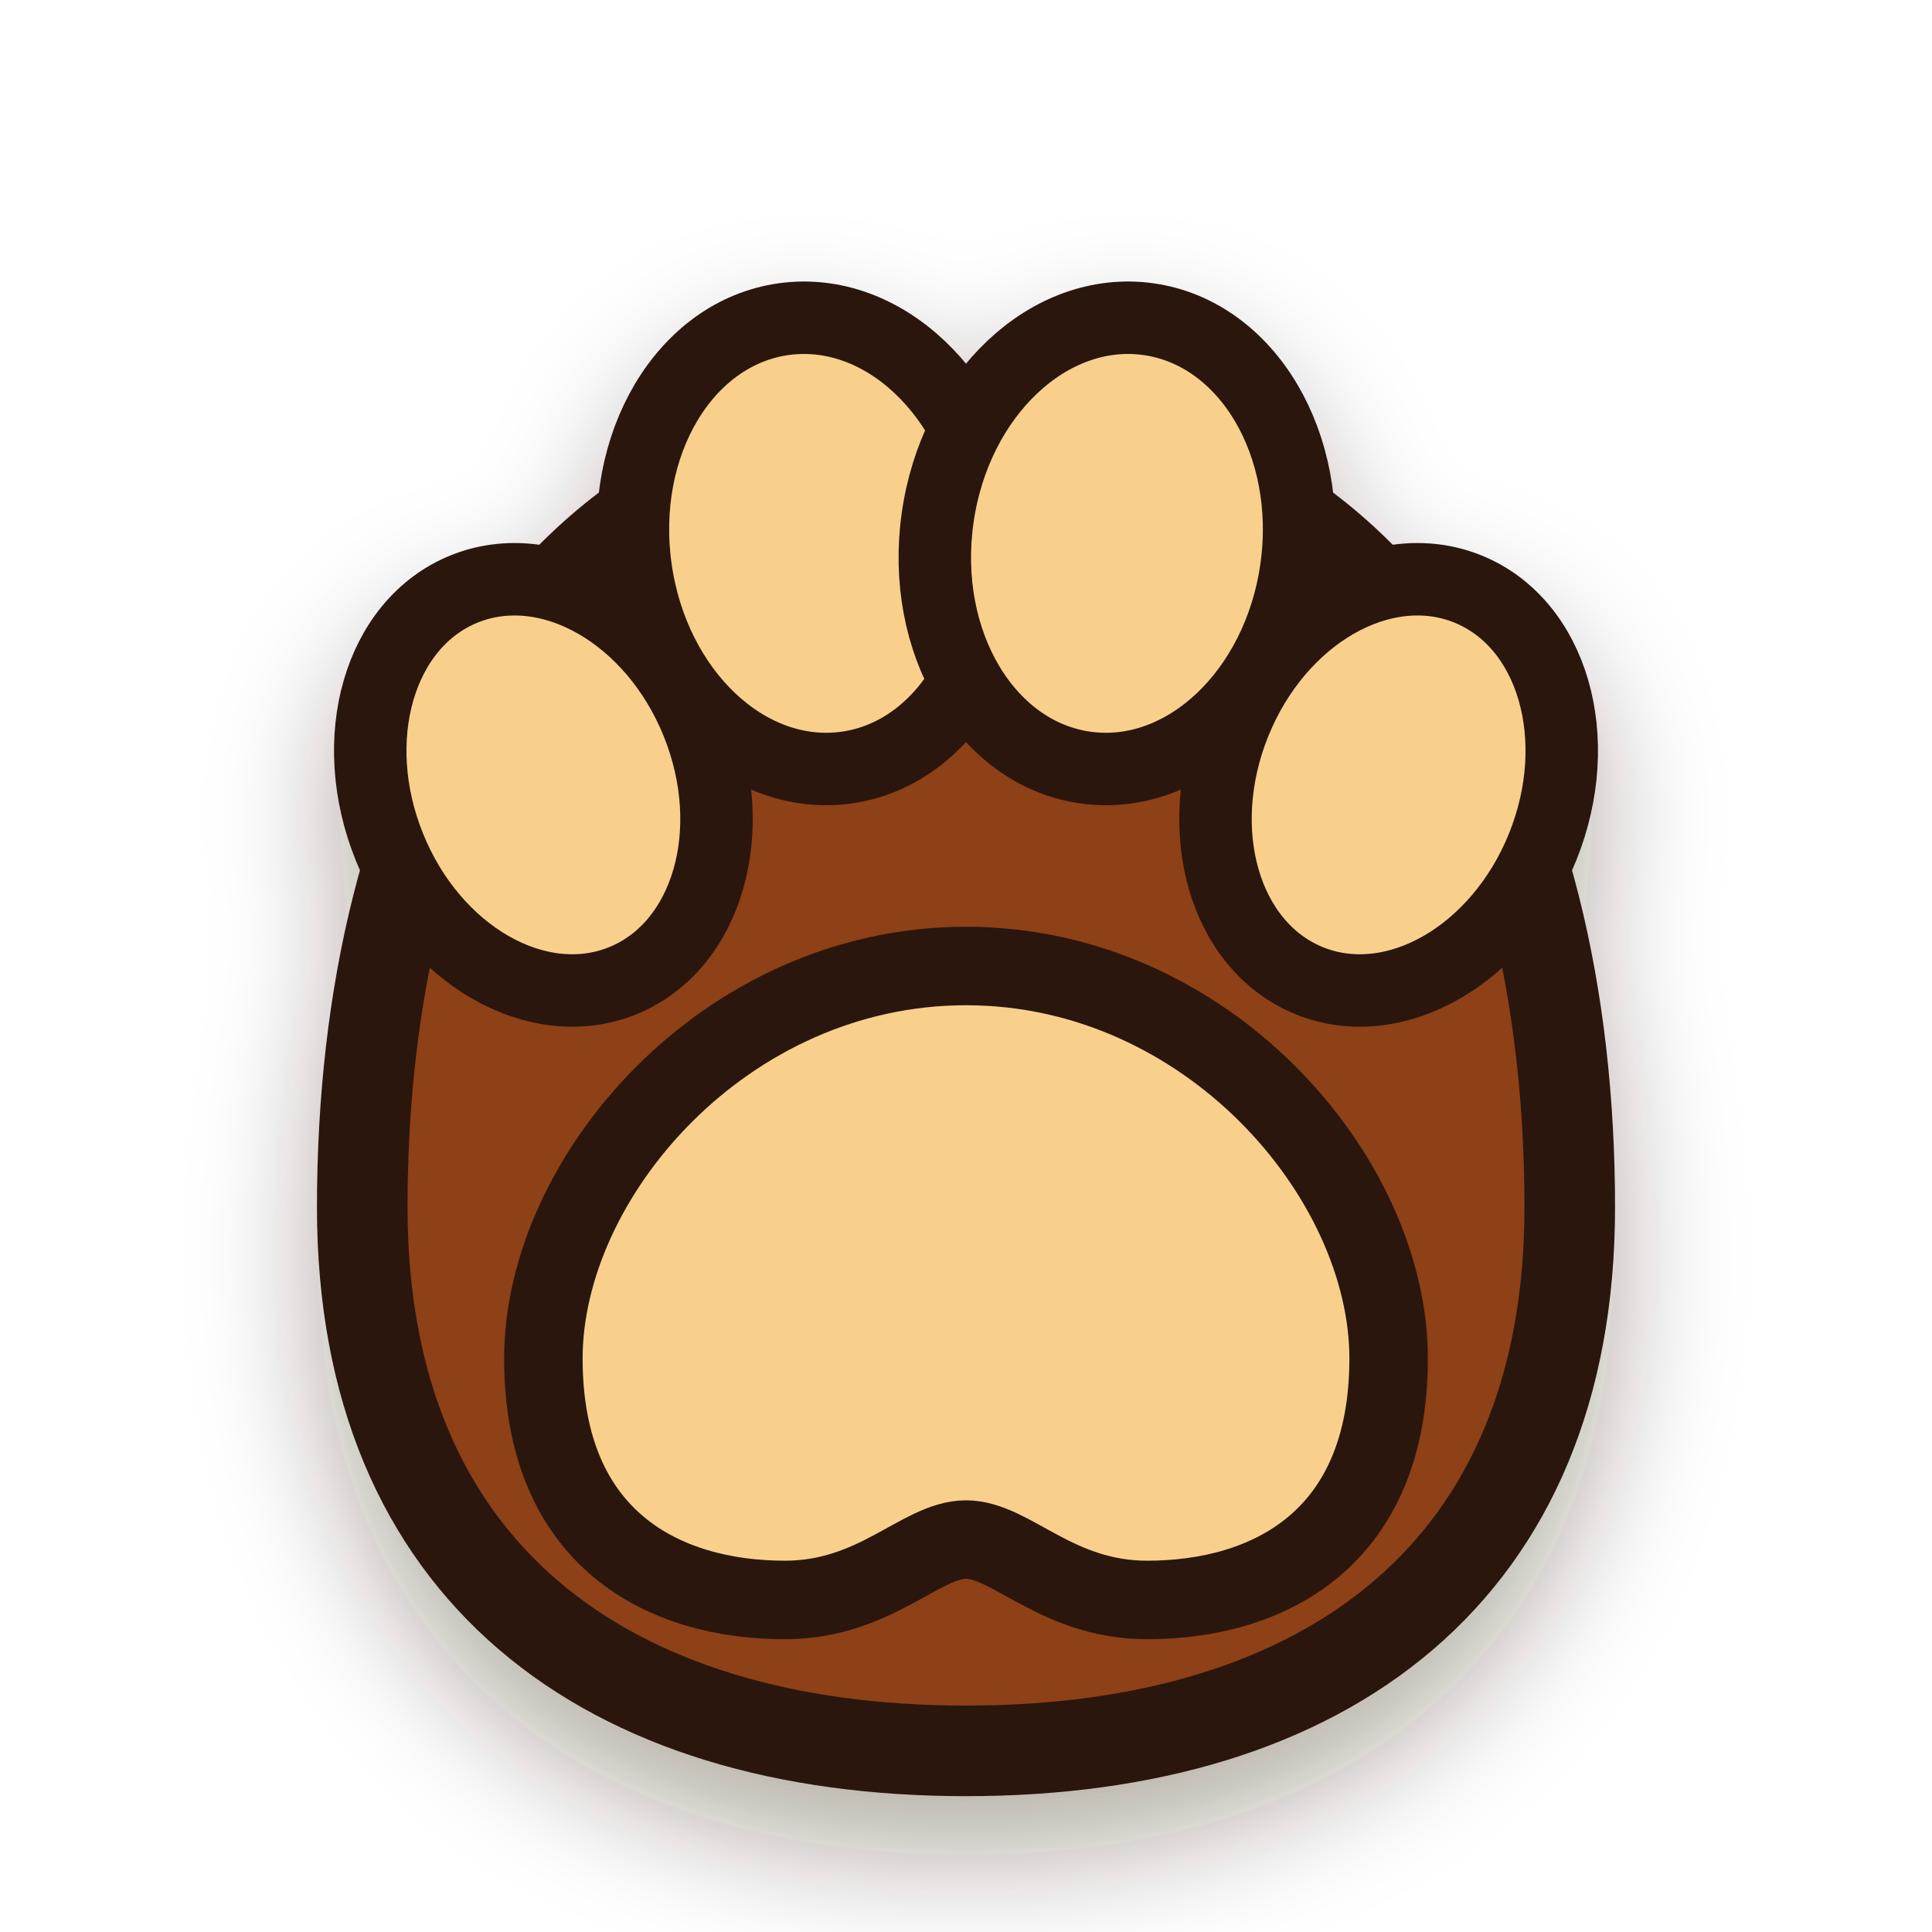
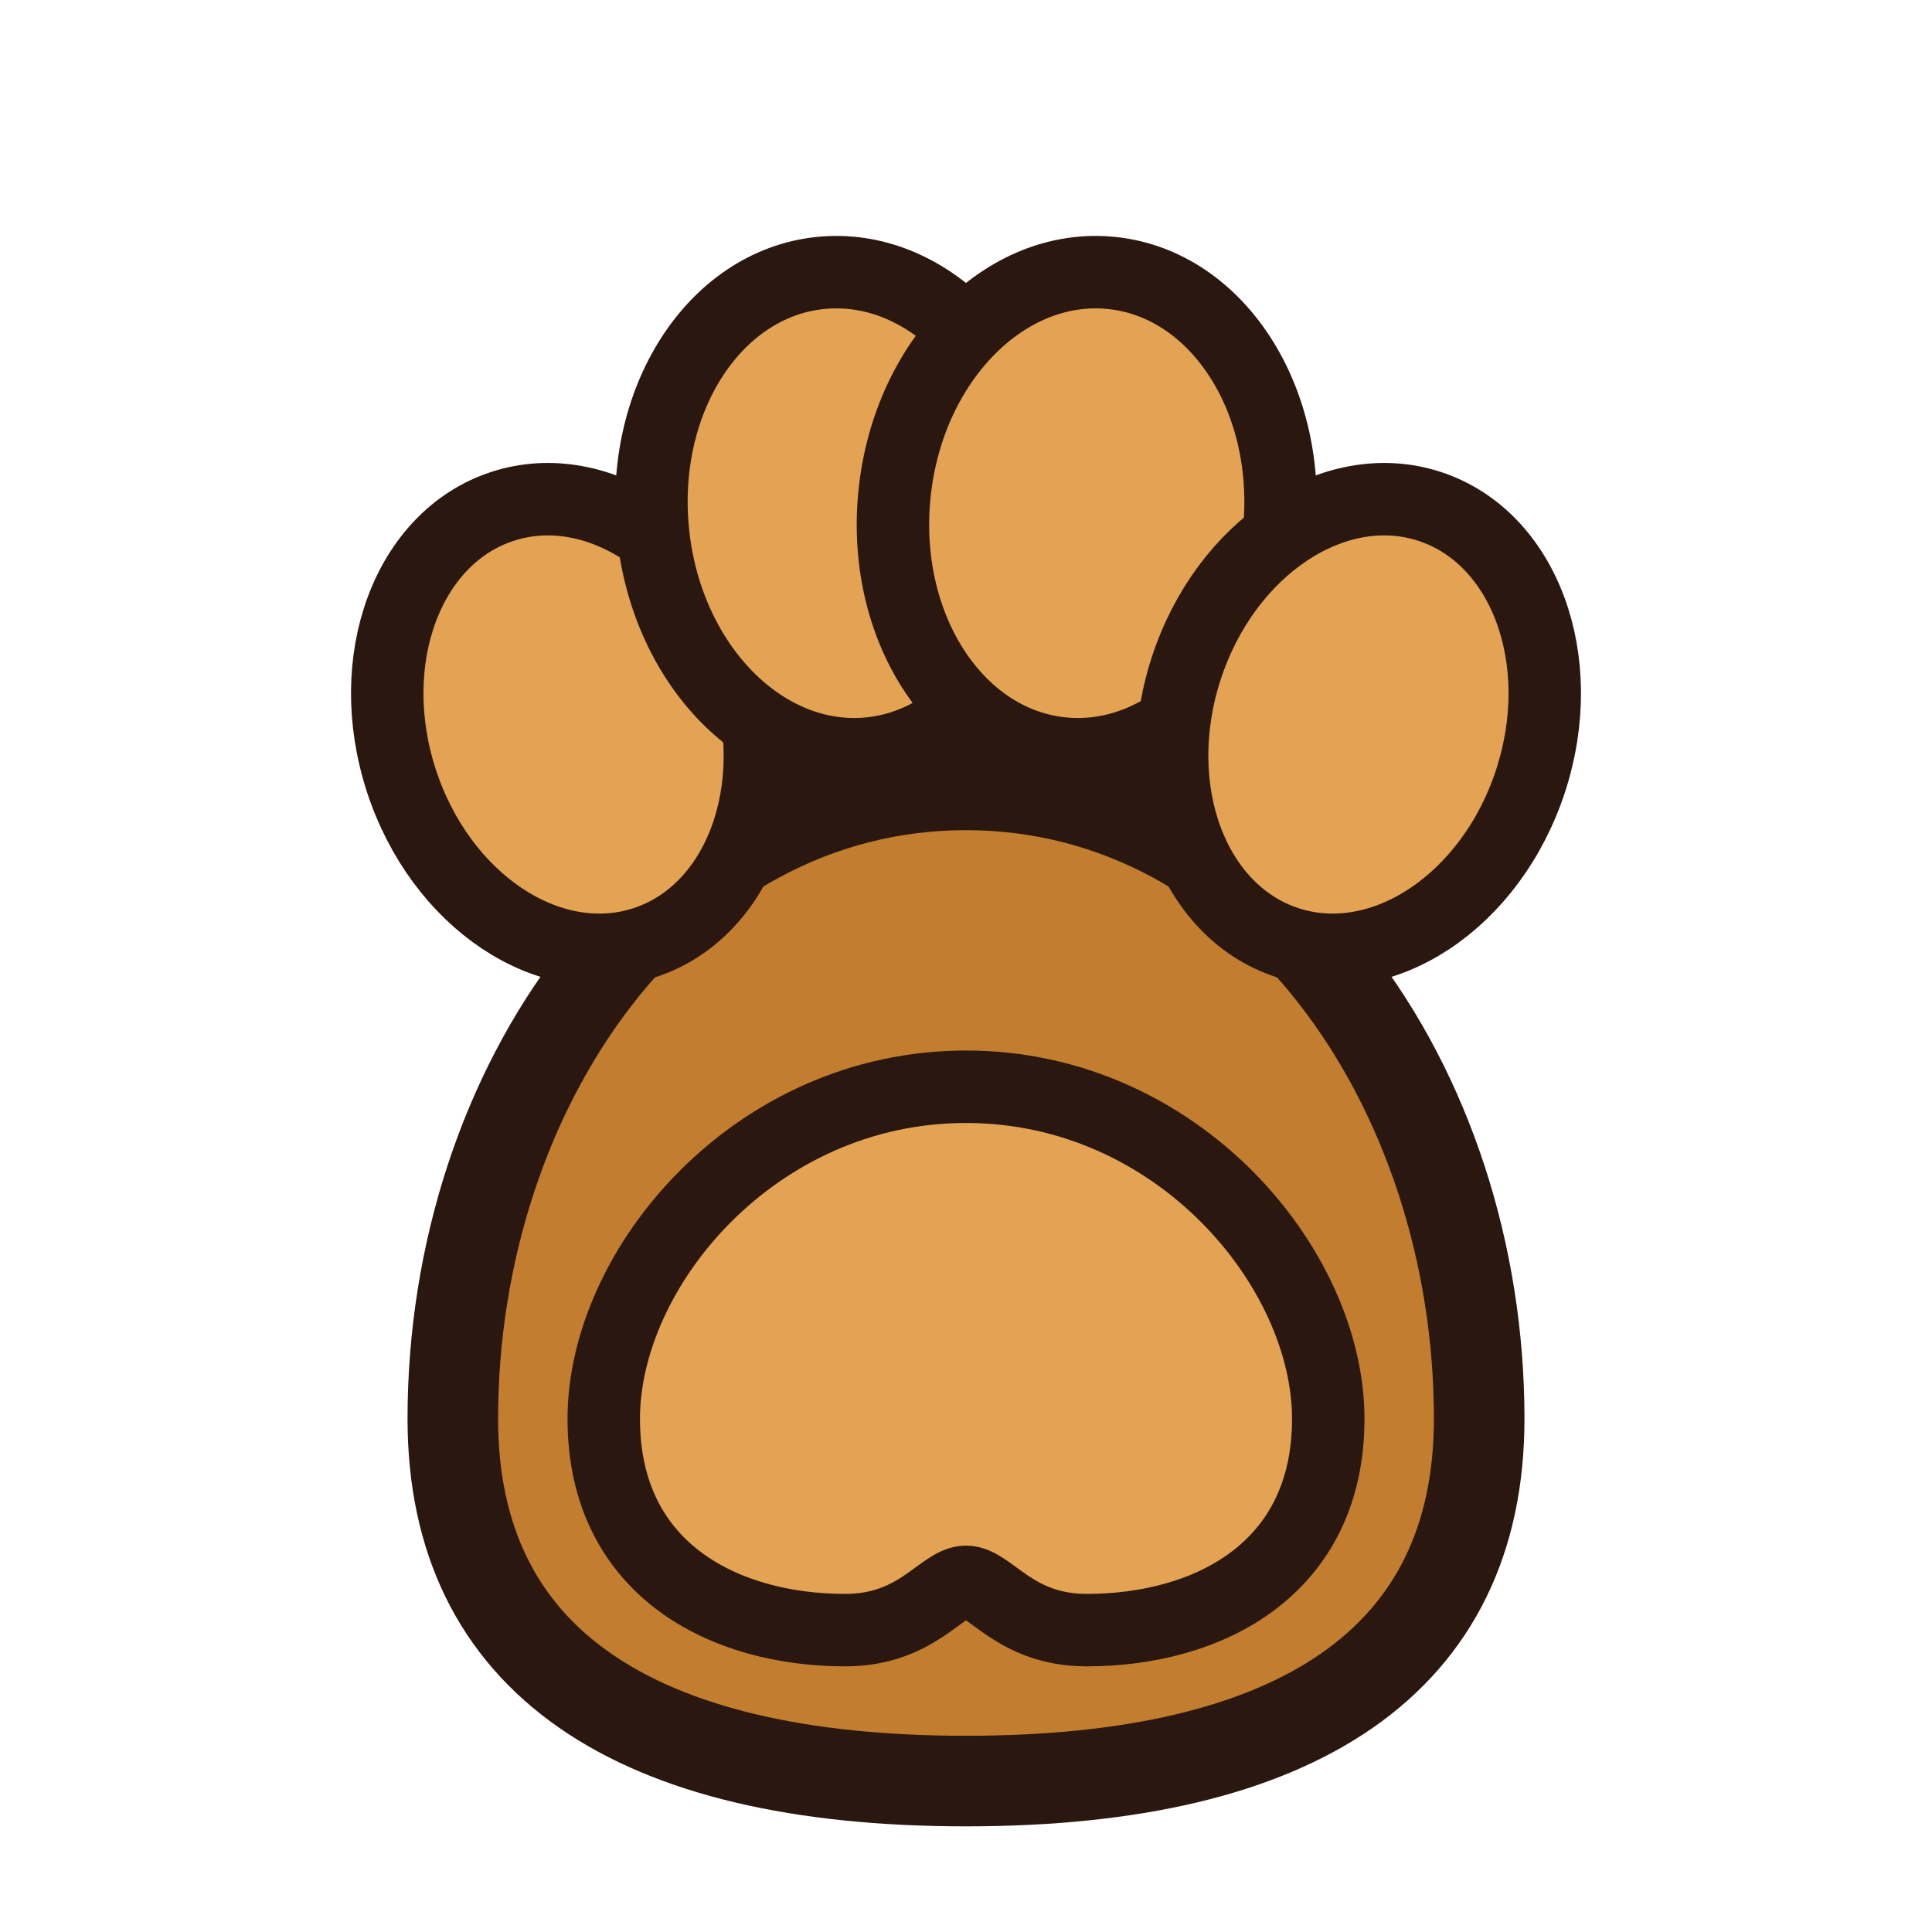
- <svg xmlns="http://www.w3.org/2000/svg" width="36" height="36" viewBox="0 0 64 64">
-   <defs>
-     <filter id="paw-shadow" x="-20%" y="-20%" width="140%" height="140%">
-       <feDropShadow dx="0" dy="2" stdDeviation="2" flood-color="#2A1710" flood-opacity="0.35" />
-     </filter>
-   </defs>
-   <g filter="url(#paw-shadow)">
-     <path d="M 32 14 C 18 14 12 26 12 40 C 12 52 20 58 32 58 C 44 58 52 52 52 40 C 52 26 46 14 32 14 Z" fill="#8E3F15" stroke="#2A1710" stroke-width="3" stroke-linejoin="round" />
-     <ellipse cx="18" cy="26" rx="5.5" ry="7" transform="rotate(-22 18 26)" fill="#F8D08C" stroke="#2A1710" stroke-width="2.4" />
-     <ellipse cx="27" cy="18" rx="6" ry="7.5" transform="rotate(-8 27 18)" fill="#F8D08C" stroke="#2A1710" stroke-width="2.4" />
-     <ellipse cx="37" cy="18" rx="6" ry="7.5" transform="rotate(8 37 18)" fill="#F8D08C" stroke="#2A1710" stroke-width="2.4" />
-     <ellipse cx="46" cy="26" rx="5.5" ry="7" transform="rotate(22 46 26)" fill="#F8D08C" stroke="#2A1710" stroke-width="2.4" />
-     <path d="M 32 32 C 24 32 18 39 18 45 C 18 51 22 53 26 53 C 29 53 30.5 51 32 51 C 33.5 51 35 53 38 53 C 42 53 46 51 46 45 C 46 39 40 32 32 32 Z" fill="#F8D08C" stroke="#2A1710" stroke-width="2.6" stroke-linejoin="round" />
-   </g>
+ <svg xmlns="http://www.w3.org/2000/svg" width="32" height="32" viewBox="0 0 32 32">
+   <path d="M16 13c-5 0-8.5 5-8.5 10.5 0 4 3 6 8.5 6s8.5-2 8.5-6C24.5 18 21 13 16 13z" fill="#C27D2E" stroke="#2A1710" stroke-width="1.5" stroke-linejoin="round" />
+   <ellipse cx="9.5" cy="12" rx="3" ry="3.8" transform="rotate(-18 9.5 12)" fill="#E4A352" stroke="#2A1710" stroke-width="1.2" />
+   <ellipse cx="14" cy="8.5" rx="3.2" ry="4" transform="rotate(-6 14 8.5)" fill="#E4A352" stroke="#2A1710" stroke-width="1.2" />
+   <ellipse cx="18" cy="8.5" rx="3.2" ry="4" transform="rotate(6 18 8.5)" fill="#E4A352" stroke="#2A1710" stroke-width="1.2" />
+   <ellipse cx="22.5" cy="12" rx="3" ry="3.8" transform="rotate(18 22.5 12)" fill="#E4A352" stroke="#2A1710" stroke-width="1.2" />
+   <path d="M16 18c-3.5 0-6 3-6 5.5 0 2.5 2 3.5 4 3.5 1.2 0 1.6-.8 2-.8s.8.8 2 .8c2 0 4-1 4-3.5 0-2.5-2.5-5.5-6-5.5z" fill="#E4A352" stroke="#2A1710" stroke-width="1.2" stroke-linejoin="round" />
</svg>
